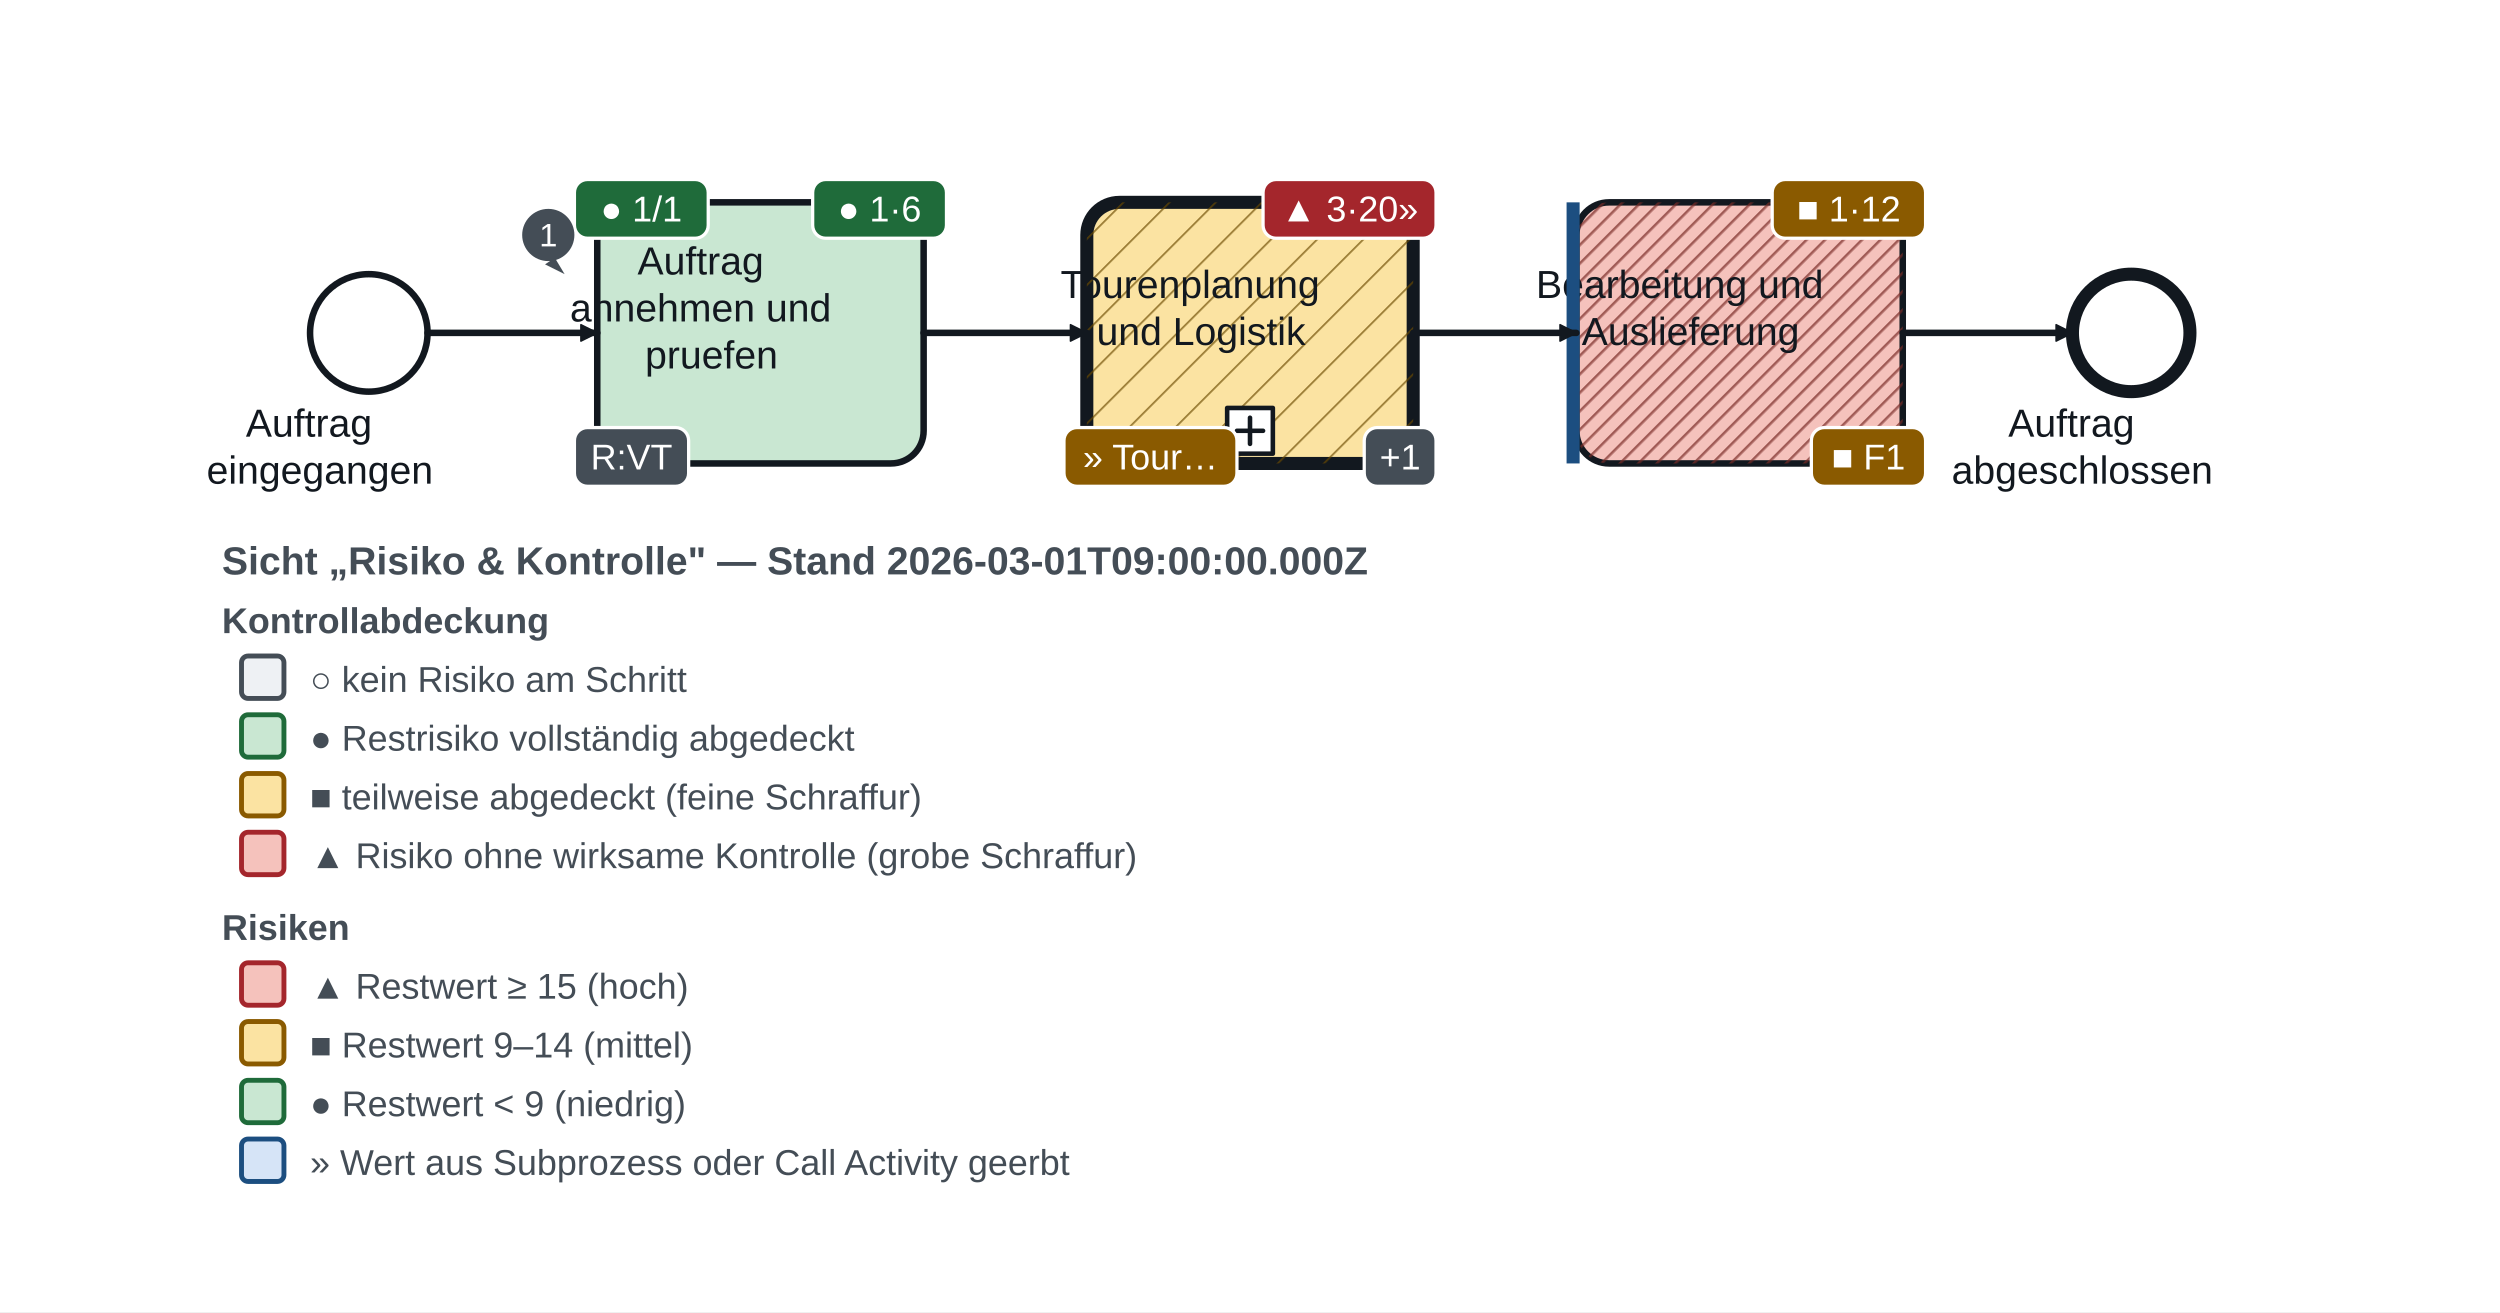
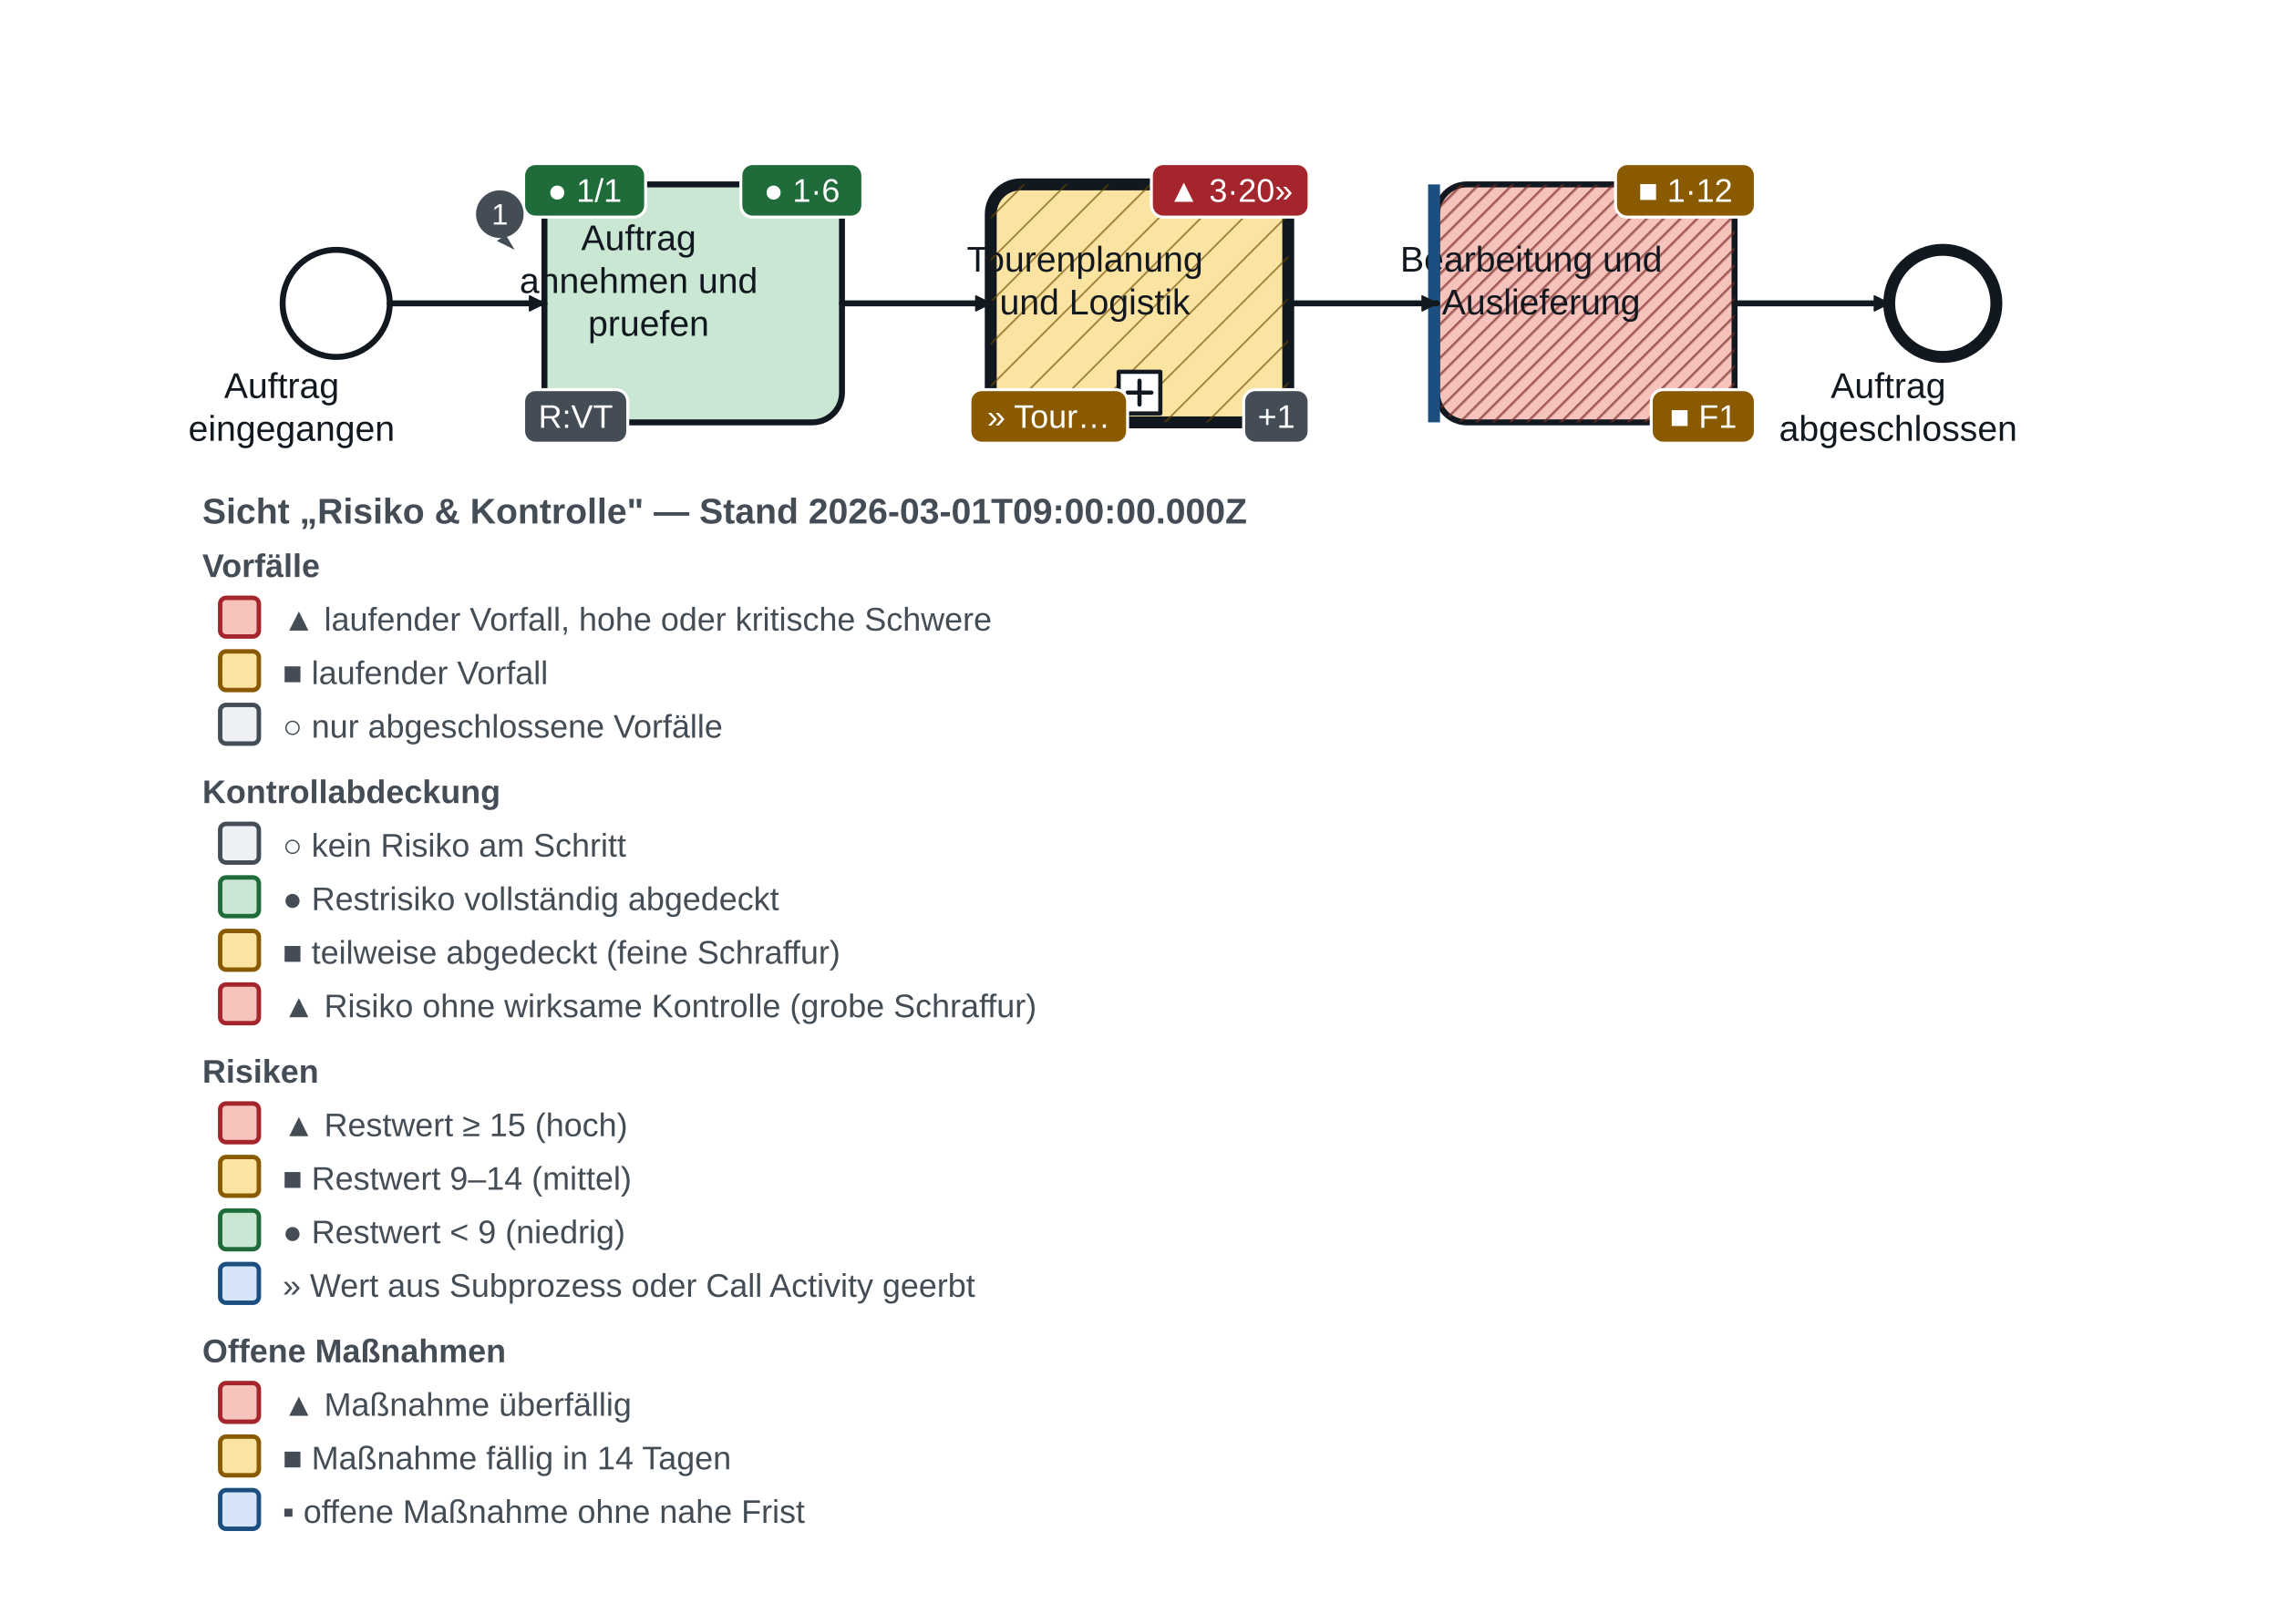
- <svg xmlns="http://www.w3.org/2000/svg" version="1.1" width="766" height="402" viewBox="57 18 766 402" role="img" class="arctos-bpmn" aria-labelledby="arctos-bpmn-title">
+ <svg xmlns="http://www.w3.org/2000/svg" version="1.1" width="766" height="546" viewBox="57 18 766 546" role="img" class="arctos-bpmn" aria-labelledby="arctos-bpmn-title">
  <defs id="arctos-grc-defs" data-grc="defs">
    <pattern id="arctos-grc-hatch-warn-light" width="10" height="10" patternUnits="userSpaceOnUse" patternTransform="rotate(45)">
      <line x1="0" y1="0" x2="0" y2="10" stroke="#6B4A00" stroke-width="1.1" opacity="0.65" />
    </pattern>
    <pattern id="arctos-grc-hatch-critical-heavy" width="4" height="4" patternUnits="userSpaceOnUse" patternTransform="rotate(45)">
      <line x1="0" y1="0" x2="0" y2="4" stroke="#7A2B27" stroke-width="1.6" opacity="0.65" />
    </pattern>
  </defs>
  <defs>
    <marker id="arctos-sequenceflow-end-d6-0" viewBox="0 0 20 20" refX="11" refY="10" markerWidth="10" markerHeight="10" orient="auto" markerUnits="userSpaceOnUse">
      <path d="M 1 5 L 11 10 L 1 15 z" fill="#12181f" stroke="#12181f" stroke-width="1" stroke-linejoin="round" stroke-dasharray="10000 1" />
    </marker>
  </defs>
-   <rect x="57" y="18" width="766" height="402" fill="#ffffff" aria-hidden="true" />
+   <rect x="57" y="18" width="766" height="546" fill="#ffffff" aria-hidden="true" />
  <g class="arctos-bpmn-layer">
    <g class="djs-element djs-shape" data-element-id="Task_OA_Annahme" role="button" aria-label="Aufgabe „Auftrag annehmen und pruefen“ Kontrollabdeckung 100 % des Restrisikos; alle Risiken haben eine wirksame Kontrolle. 1 Kontrolle, davon 1 wirksam. 1 Risiko, höchster Restwert 6 (niedrig), Summe 6. Durchführung: Vertrieb. Kommentare: 1 offen von 3." tabindex="-1" data-grc-base-label="Aufgabe „Auftrag annehmen und pruefen“">
      <g class="djs-visual" data-bpmn-type="bpmn:Task" aria-hidden="true">
        <rect x="240" y="80" width="100" height="80" rx="10" ry="10" class="bpmn-outline bpmn-activity" fill="#C9E7D2" stroke="#12181f" stroke-width="2" data-border="thin" data-grc-base-fill="#ffffff" data-grc-interactive="shape.activate" style="cursor: pointer;" />
        <text font-family="Arial, &quot;Helvetica Neue&quot;, Helvetica, &quot;Liberation Sans&quot;, sans-serif" font-size="12" fill="#12181f" text-anchor="middle" dominant-baseline="alphabetic" class="djs-label" xml:space="preserve">
          <tspan x="290" y="102.1">Auftrag</tspan>
          <tspan x="290" y="116.5">annehmen und</tspan>
          <tspan x="290" y="130.9">pruefen</tspan>
        </text>
      </g>
      <g class="arctos-grc-badge arctos-grc-badge-tr" aria-hidden="true" data-grc="badge" data-grc-interactive="badge.activate" style="cursor: pointer;">
        <rect x="306" y="73" width="41" height="18" rx="4" ry="4" fill="#1F6B3A" stroke="#ffffff" stroke-width="1" />
        <text x="326.5" y="85.85" text-anchor="middle" font-family="Arial, &quot;Helvetica Neue&quot;, Helvetica, &quot;Liberation Sans&quot;, sans-serif" font-size="11" fill="#FFFFFF">● 1·6</text>
      </g>
      <g class="arctos-grc-badge arctos-grc-badge-tl" aria-hidden="true" data-grc="badge" data-grc-interactive="badge.activate" style="cursor: pointer;">
        <rect x="233" y="73" width="41" height="18" rx="4" ry="4" fill="#1F6B3A" stroke="#ffffff" stroke-width="1" />
        <text x="253.5" y="85.85" text-anchor="middle" font-family="Arial, &quot;Helvetica Neue&quot;, Helvetica, &quot;Liberation Sans&quot;, sans-serif" font-size="11" fill="#FFFFFF">● 1/1</text>
      </g>
      <g class="arctos-grc-badge arctos-grc-badge-bl" aria-hidden="true" data-grc="badge" data-grc-interactive="badge.activate" style="cursor: pointer;">
        <rect x="233" y="149" width="35" height="18" rx="4" ry="4" fill="#444D56" stroke="#ffffff" stroke-width="1" />
        <text x="250.5" y="161.85" text-anchor="middle" font-family="Arial, &quot;Helvetica Neue&quot;, Helvetica, &quot;Liberation Sans&quot;, sans-serif" font-size="11" fill="#FFFFFF">R:VT</text>
      </g>
      <g class="arctos-grc-pin" aria-hidden="true" data-grc="pin" data-grc-interactive="pin.open" style="cursor: pointer;">
        <path d="M 225 82 a 8 8 0 1 1 -0.01 0 z M 227 97 l 3 5 l -6 -3 z" fill="#444D56" />
        <text x="225" y="93.5" text-anchor="middle" font-family="Arial, &quot;Helvetica Neue&quot;, Helvetica, &quot;Liberation Sans&quot;, sans-serif" font-size="10" fill="#FFFFFF">1</text>
      </g>
    </g>
    <g class="djs-element djs-shape" data-element-id="CallActivity_OA_Touren" role="button" aria-label="Aufruf eines Unterprozesses „Tourenplanung und Logistik“ Kontrollabdeckung 35 % des Restrisikos, geerbt aus „Tourenplanung&quot;. 3 Risiken, höchster Restwert 20 (hoch), Summe 34. Davon geerbt aus: Tourenplanung. Ruft den Prozess „Tourenplanung&quot; auf. Geerbt: 3 Risiken, höchster Restwert 20, Kontrollabdeckung 35 %, 2 offene Feststellungen. 1 weitere Hinweise: Durchführung: Disposition. Rechenschaft: Bereichsleitung." tabindex="-1" data-grc-base-label="Aufruf eines Unterprozesses „Tourenplanung und Logistik“">
      <g class="djs-visual" data-bpmn-type="bpmn:CallActivity" aria-hidden="true">
        <rect x="390" y="80" width="100" height="80" rx="10" ry="10" class="bpmn-outline bpmn-activity" fill="#FBE3A2" stroke="#12181f" stroke-width="4" data-border="thick" data-grc-base-fill="#ffffff" data-grc-interactive="shape.activate" style="cursor: pointer;" />
        <path d="M 400 80 L 480 80 A 10 10 0 0 1 490 90 L 490 150 A 10 10 0 0 1 480 160 L 400 160 A 10 10 0 0 1 390 150 L 390 90 A 10 10 0 0 1 400 80 z" fill="url(#arctos-grc-hatch-warn-light)" class="arctos-grc-hatch" aria-hidden="true" data-grc="hatch" />
        <g transform="translate(433 143) scale(1)" class="bpmn-activity-marker" data-marker="collapsed">
          <path d="M 0 0 L 14 0 L 14 14 L 0 14 z" fill="#ffffff" stroke="#12181f" stroke-width="1.4" stroke-linecap="round" stroke-linejoin="round" />
          <path d="M 7 3 L 7 11" fill="none" stroke="#12181f" stroke-width="1.4" stroke-linecap="round" stroke-linejoin="round" />
          <path d="M 3 7 L 11 7" fill="none" stroke="#12181f" stroke-width="1.4" stroke-linecap="round" stroke-linejoin="round" />
        </g>
        <text font-family="Arial, &quot;Helvetica Neue&quot;, Helvetica, &quot;Liberation Sans&quot;, sans-serif" font-size="12" fill="#12181f" text-anchor="middle" dominant-baseline="alphabetic" class="djs-label" xml:space="preserve">
          <tspan x="440" y="109.3">Tourenplanung</tspan>
          <tspan x="440" y="123.7">und Logistik</tspan>
        </text>
      </g>
      <g class="arctos-grc-badge arctos-grc-badge-tr" aria-hidden="true" data-grc="badge" data-grc-interactive="badge.activate" style="cursor: pointer;">
        <rect x="444" y="73" width="53" height="18" rx="4" ry="4" fill="#A4262C" stroke="#ffffff" stroke-width="1" />
        <text x="470.5" y="85.85" text-anchor="middle" font-family="Arial, &quot;Helvetica Neue&quot;, Helvetica, &quot;Liberation Sans&quot;, sans-serif" font-size="11" fill="#FFFFFF">▲ 3·20»</text>
      </g>
      <g class="arctos-grc-badge arctos-grc-badge-bl" aria-hidden="true" data-grc="badge" data-grc-interactive="badge.activate" style="cursor: pointer;">
        <rect x="383" y="149" width="53" height="18" rx="4" ry="4" fill="#8A5A00" stroke="#ffffff" stroke-width="1" />
        <text x="409.5" y="161.85" text-anchor="middle" font-family="Arial, &quot;Helvetica Neue&quot;, Helvetica, &quot;Liberation Sans&quot;, sans-serif" font-size="11" fill="#FFFFFF">» Tour…</text>
      </g>
      <g class="arctos-grc-badge arctos-grc-badge-br" aria-hidden="true" data-grc="badge" data-grc-interactive="overflow.open" style="cursor: pointer;">
        <rect x="475" y="149" width="22" height="18" rx="4" ry="4" fill="#444D56" stroke="#ffffff" stroke-width="1" />
        <text x="486" y="161.85" text-anchor="middle" font-family="Arial, &quot;Helvetica Neue&quot;, Helvetica, &quot;Liberation Sans&quot;, sans-serif" font-size="11" fill="#FFFFFF">+1</text>
      </g>
    </g>
    <g class="djs-element djs-shape" data-element-id="Task_OA_Auslieferung" role="button" aria-label="Aufgabe „Bearbeitung und Auslieferung“ Kontrollabdeckung 0 % des Restrisikos; 1 Risiko ohne wirksame Kontrolle: „Auslieferung ohne Empfangsbestätigung&quot; (Restwert 12). 1 Risiko, höchster Restwert 12 (mittel), Summe 12. 1 offene Feststellung, 1 fällig in 14 Tagen. 1. Verteidigungslinie." tabindex="-1" data-grc-base-label="Aufgabe „Bearbeitung und Auslieferung“">
      <g class="djs-visual" data-bpmn-type="bpmn:Task" aria-hidden="true">
        <rect x="540" y="80" width="100" height="80" rx="10" ry="10" class="bpmn-outline bpmn-activity" fill="#F5C2BC" stroke="#12181f" stroke-width="2" data-border="thin" data-grc-base-fill="#ffffff" data-grc-interactive="shape.activate" style="cursor: pointer;" />
        <path d="M 550 80 L 630 80 A 10 10 0 0 1 640 90 L 640 150 A 10 10 0 0 1 630 160 L 550 160 A 10 10 0 0 1 540 150 L 540 90 A 10 10 0 0 1 550 80 z" fill="url(#arctos-grc-hatch-critical-heavy)" class="arctos-grc-hatch" aria-hidden="true" data-grc="hatch" />
        <text font-family="Arial, &quot;Helvetica Neue&quot;, Helvetica, &quot;Liberation Sans&quot;, sans-serif" font-size="12" fill="#12181f" text-anchor="middle" dominant-baseline="alphabetic" class="djs-label" xml:space="preserve">
          <tspan x="590" y="109.3">Bearbeitung und</tspan>
          <tspan x="590" y="123.7">Auslieferung</tspan>
        </text>
      </g>
      <rect x="537" y="80" width="4" height="80" fill="#1C4E80" class="arctos-grc-lod" aria-hidden="true" data-grc="stripe" />
      <g class="arctos-grc-badge arctos-grc-badge-tr" aria-hidden="true" data-grc="badge" data-grc-interactive="badge.activate" style="cursor: pointer;">
        <rect x="600" y="73" width="47" height="18" rx="4" ry="4" fill="#8A5A00" stroke="#ffffff" stroke-width="1" />
        <text x="623.5" y="85.85" text-anchor="middle" font-family="Arial, &quot;Helvetica Neue&quot;, Helvetica, &quot;Liberation Sans&quot;, sans-serif" font-size="11" fill="#FFFFFF">■ 1·12</text>
      </g>
      <g class="arctos-grc-badge arctos-grc-badge-br" aria-hidden="true" data-grc="badge" data-grc-interactive="badge.activate" style="cursor: pointer;">
        <rect x="612" y="149" width="35" height="18" rx="4" ry="4" fill="#8A5A00" stroke="#ffffff" stroke-width="1" />
        <text x="629.5" y="161.85" text-anchor="middle" font-family="Arial, &quot;Helvetica Neue&quot;, Helvetica, &quot;Liberation Sans&quot;, sans-serif" font-size="11" fill="#FFFFFF">■ F1</text>
      </g>
    </g>
    <g class="djs-element djs-shape" data-element-id="Start_1403" role="button" aria-label="Startereignis „Auftrag eingegangen“" tabindex="-1">
      <g class="djs-visual" data-bpmn-type="bpmn:StartEvent" aria-hidden="true">
        <circle cx="170" cy="120" r="18" class="bpmn-outline bpmn-event" fill="#ffffff" stroke="#12181f" stroke-width="2" data-border="thin" />
      </g>
    </g>
    <g class="djs-element djs-shape" data-element-id="End_1403" role="button" aria-label="Endereignis „Auftrag abgeschlossen“" tabindex="-1">
      <g class="djs-visual" data-bpmn-type="bpmn:EndEvent" aria-hidden="true">
        <circle cx="710" cy="120" r="18" class="bpmn-outline bpmn-event" fill="#ffffff" stroke="#12181f" stroke-width="4" data-border="thick" />
      </g>
    </g>
    <g class="djs-element djs-connection" data-element-id="Flow_1403_1" role="img" aria-label="Sequenzfluss von Auftrag eingegangen nach Auftrag annehmen und pruefen" tabindex="-1">
      <g class="djs-visual" data-bpmn-type="bpmn:SequenceFlow" aria-hidden="true">
        <path d="M 188 120 L 240 120" class="bpmn-outline bpmn-connection" fill="none" stroke="#12181f" stroke-width="2" stroke-linecap="round" stroke-linejoin="round" marker-end="url(#arctos-sequenceflow-end-d6-0)" />
      </g>
    </g>
    <g class="djs-element djs-connection" data-element-id="Flow_1403_2" role="img" aria-label="Sequenzfluss von Auftrag annehmen und pruefen nach Tourenplanung und Logistik" tabindex="-1">
      <g class="djs-visual" data-bpmn-type="bpmn:SequenceFlow" aria-hidden="true">
        <path d="M 340 120 L 390 120" class="bpmn-outline bpmn-connection" fill="none" stroke="#12181f" stroke-width="2" stroke-linecap="round" stroke-linejoin="round" marker-end="url(#arctos-sequenceflow-end-d6-0)" />
      </g>
    </g>
    <g class="djs-element djs-connection" data-element-id="Flow_1403_3" role="img" aria-label="Sequenzfluss von Tourenplanung und Logistik nach Bearbeitung und Auslieferung" tabindex="-1">
      <g class="djs-visual" data-bpmn-type="bpmn:SequenceFlow" aria-hidden="true">
        <path d="M 490 120 L 540 120" class="bpmn-outline bpmn-connection" fill="none" stroke="#12181f" stroke-width="2" stroke-linecap="round" stroke-linejoin="round" marker-end="url(#arctos-sequenceflow-end-d6-0)" />
      </g>
    </g>
    <g class="djs-element djs-connection" data-element-id="Flow_1403_4" role="img" aria-label="Sequenzfluss von Bearbeitung und Auslieferung nach Auftrag abgeschlossen" tabindex="-1">
      <g class="djs-visual" data-bpmn-type="bpmn:SequenceFlow" aria-hidden="true">
        <path d="M 640 120 L 692 120" class="bpmn-outline bpmn-connection" fill="none" stroke="#12181f" stroke-width="2" stroke-linecap="round" stroke-linejoin="round" marker-end="url(#arctos-sequenceflow-end-d6-0)" />
      </g>
    </g>
    <g class="djs-element djs-label-shape" data-element-id="Start_1403_label" role="button" aria-label="Beschriftung Auftrag eingegangen" tabindex="-1">
      <g class="djs-visual" data-bpmn-type="label" aria-hidden="true">
        <text font-family="Arial, &quot;Helvetica Neue&quot;, Helvetica, &quot;Liberation Sans&quot;, sans-serif" font-size="12" fill="#12181f" text-anchor="middle" dominant-baseline="alphabetic" class="djs-label bpmn-external-label" xml:space="preserve">
          <tspan x="170" y="151.8">Auftrag</tspan>
          <tspan x="170" y="166.2">eingegangen</tspan>
        </text>
      </g>
    </g>
    <g class="djs-element djs-label-shape" data-element-id="End_1403_label" role="button" aria-label="Beschriftung Auftrag abgeschlossen" tabindex="-1">
      <g class="djs-visual" data-bpmn-type="label" aria-hidden="true">
        <text font-family="Arial, &quot;Helvetica Neue&quot;, Helvetica, &quot;Liberation Sans&quot;, sans-serif" font-size="12" fill="#12181f" text-anchor="middle" dominant-baseline="alphabetic" class="djs-label bpmn-external-label" xml:space="preserve">
          <tspan x="710" y="151.8">Auftrag</tspan>
          <tspan x="710" y="166.2">abgeschlossen</tspan>
        </text>
      </g>
    </g>
    <g class="arctos-grc-overlay" aria-hidden="true" data-grc="overlay">
      <g class="arctos-grc-legend" aria-hidden="true" data-grc="legend">
        <text x="125" y="194" font-family="Arial, &quot;Helvetica Neue&quot;, Helvetica, &quot;Liberation Sans&quot;, sans-serif" font-size="12" font-weight="bold" fill="#444D56">Sicht „Risiko &amp; Kontrolle" — Stand 2026-03-01T09:00:00.000Z</text>
-         <text x="125" y="212" font-family="Arial, &quot;Helvetica Neue&quot;, Helvetica, &quot;Liberation Sans&quot;, sans-serif" font-size="11" font-weight="bold" fill="#444D56">Kontrollabdeckung</text>
-         <rect x="131" y="219" width="13" height="13" rx="2" ry="2" fill="#EEF1F4" stroke="#444D56" stroke-width="1.5" />
-         <text x="152" y="230" font-family="Arial, &quot;Helvetica Neue&quot;, Helvetica, &quot;Liberation Sans&quot;, sans-serif" font-size="11" fill="#444D56">○ kein Risiko am Schritt</text>
-         <rect x="131" y="237" width="13" height="13" rx="2" ry="2" fill="#C9E7D2" stroke="#1F6B3A" stroke-width="1.5" />
-         <text x="152" y="248" font-family="Arial, &quot;Helvetica Neue&quot;, Helvetica, &quot;Liberation Sans&quot;, sans-serif" font-size="11" fill="#444D56">● Restrisiko vollständig abgedeckt</text>
-         <rect x="131" y="255" width="13" height="13" rx="2" ry="2" fill="#FBE3A2" stroke="#8A5A00" stroke-width="1.5" />
-         <text x="152" y="266" font-family="Arial, &quot;Helvetica Neue&quot;, Helvetica, &quot;Liberation Sans&quot;, sans-serif" font-size="11" fill="#444D56">■ teilweise abgedeckt (feine Schraffur)</text>
-         <rect x="131" y="273" width="13" height="13" rx="2" ry="2" fill="#F5C2BC" stroke="#A4262C" stroke-width="1.5" />
-         <text x="152" y="284" font-family="Arial, &quot;Helvetica Neue&quot;, Helvetica, &quot;Liberation Sans&quot;, sans-serif" font-size="11" fill="#444D56">▲ Risiko ohne wirksame Kontrolle (grobe Schraffur)</text>
-         <text x="125" y="306" font-family="Arial, &quot;Helvetica Neue&quot;, Helvetica, &quot;Liberation Sans&quot;, sans-serif" font-size="11" font-weight="bold" fill="#444D56">Risiken</text>
-         <rect x="131" y="313" width="13" height="13" rx="2" ry="2" fill="#F5C2BC" stroke="#A4262C" stroke-width="1.5" />
-         <text x="152" y="324" font-family="Arial, &quot;Helvetica Neue&quot;, Helvetica, &quot;Liberation Sans&quot;, sans-serif" font-size="11" fill="#444D56">▲ Restwert ≥ 15 (hoch)</text>
+         <text x="125" y="212" font-family="Arial, &quot;Helvetica Neue&quot;, Helvetica, &quot;Liberation Sans&quot;, sans-serif" font-size="11" font-weight="bold" fill="#444D56">Vorfälle</text>
+         <rect x="131" y="219" width="13" height="13" rx="2" ry="2" fill="#F5C2BC" stroke="#A4262C" stroke-width="1.5" />
+         <text x="152" y="230" font-family="Arial, &quot;Helvetica Neue&quot;, Helvetica, &quot;Liberation Sans&quot;, sans-serif" font-size="11" fill="#444D56">▲ laufender Vorfall, hohe oder kritische Schwere</text>
+         <rect x="131" y="237" width="13" height="13" rx="2" ry="2" fill="#FBE3A2" stroke="#8A5A00" stroke-width="1.5" />
+         <text x="152" y="248" font-family="Arial, &quot;Helvetica Neue&quot;, Helvetica, &quot;Liberation Sans&quot;, sans-serif" font-size="11" fill="#444D56">■ laufender Vorfall</text>
+         <rect x="131" y="255" width="13" height="13" rx="2" ry="2" fill="#EEF1F4" stroke="#444D56" stroke-width="1.5" />
+         <text x="152" y="266" font-family="Arial, &quot;Helvetica Neue&quot;, Helvetica, &quot;Liberation Sans&quot;, sans-serif" font-size="11" fill="#444D56">○ nur abgeschlossene Vorfälle</text>
+         <text x="125" y="288" font-family="Arial, &quot;Helvetica Neue&quot;, Helvetica, &quot;Liberation Sans&quot;, sans-serif" font-size="11" font-weight="bold" fill="#444D56">Kontrollabdeckung</text>
+         <rect x="131" y="295" width="13" height="13" rx="2" ry="2" fill="#EEF1F4" stroke="#444D56" stroke-width="1.5" />
+         <text x="152" y="306" font-family="Arial, &quot;Helvetica Neue&quot;, Helvetica, &quot;Liberation Sans&quot;, sans-serif" font-size="11" fill="#444D56">○ kein Risiko am Schritt</text>
+         <rect x="131" y="313" width="13" height="13" rx="2" ry="2" fill="#C9E7D2" stroke="#1F6B3A" stroke-width="1.5" />
+         <text x="152" y="324" font-family="Arial, &quot;Helvetica Neue&quot;, Helvetica, &quot;Liberation Sans&quot;, sans-serif" font-size="11" fill="#444D56">● Restrisiko vollständig abgedeckt</text>
        <rect x="131" y="331" width="13" height="13" rx="2" ry="2" fill="#FBE3A2" stroke="#8A5A00" stroke-width="1.5" />
-         <text x="152" y="342" font-family="Arial, &quot;Helvetica Neue&quot;, Helvetica, &quot;Liberation Sans&quot;, sans-serif" font-size="11" fill="#444D56">■ Restwert 9–14 (mittel)</text>
-         <rect x="131" y="349" width="13" height="13" rx="2" ry="2" fill="#C9E7D2" stroke="#1F6B3A" stroke-width="1.5" />
-         <text x="152" y="360" font-family="Arial, &quot;Helvetica Neue&quot;, Helvetica, &quot;Liberation Sans&quot;, sans-serif" font-size="11" fill="#444D56">● Restwert &lt; 9 (niedrig)</text>
-         <rect x="131" y="367" width="13" height="13" rx="2" ry="2" fill="#D6E4F7" stroke="#1C4E80" stroke-width="1.5" />
-         <text x="152" y="378" font-family="Arial, &quot;Helvetica Neue&quot;, Helvetica, &quot;Liberation Sans&quot;, sans-serif" font-size="11" fill="#444D56">» Wert aus Subprozess oder Call Activity geerbt</text>
+         <text x="152" y="342" font-family="Arial, &quot;Helvetica Neue&quot;, Helvetica, &quot;Liberation Sans&quot;, sans-serif" font-size="11" fill="#444D56">■ teilweise abgedeckt (feine Schraffur)</text>
+         <rect x="131" y="349" width="13" height="13" rx="2" ry="2" fill="#F5C2BC" stroke="#A4262C" stroke-width="1.5" />
+         <text x="152" y="360" font-family="Arial, &quot;Helvetica Neue&quot;, Helvetica, &quot;Liberation Sans&quot;, sans-serif" font-size="11" fill="#444D56">▲ Risiko ohne wirksame Kontrolle (grobe Schraffur)</text>
+         <text x="125" y="382" font-family="Arial, &quot;Helvetica Neue&quot;, Helvetica, &quot;Liberation Sans&quot;, sans-serif" font-size="11" font-weight="bold" fill="#444D56">Risiken</text>
+         <rect x="131" y="389" width="13" height="13" rx="2" ry="2" fill="#F5C2BC" stroke="#A4262C" stroke-width="1.5" />
+         <text x="152" y="400" font-family="Arial, &quot;Helvetica Neue&quot;, Helvetica, &quot;Liberation Sans&quot;, sans-serif" font-size="11" fill="#444D56">▲ Restwert ≥ 15 (hoch)</text>
+         <rect x="131" y="407" width="13" height="13" rx="2" ry="2" fill="#FBE3A2" stroke="#8A5A00" stroke-width="1.5" />
+         <text x="152" y="418" font-family="Arial, &quot;Helvetica Neue&quot;, Helvetica, &quot;Liberation Sans&quot;, sans-serif" font-size="11" fill="#444D56">■ Restwert 9–14 (mittel)</text>
+         <rect x="131" y="425" width="13" height="13" rx="2" ry="2" fill="#C9E7D2" stroke="#1F6B3A" stroke-width="1.5" />
+         <text x="152" y="436" font-family="Arial, &quot;Helvetica Neue&quot;, Helvetica, &quot;Liberation Sans&quot;, sans-serif" font-size="11" fill="#444D56">● Restwert &lt; 9 (niedrig)</text>
+         <rect x="131" y="443" width="13" height="13" rx="2" ry="2" fill="#D6E4F7" stroke="#1C4E80" stroke-width="1.5" />
+         <text x="152" y="454" font-family="Arial, &quot;Helvetica Neue&quot;, Helvetica, &quot;Liberation Sans&quot;, sans-serif" font-size="11" fill="#444D56">» Wert aus Subprozess oder Call Activity geerbt</text>
+         <text x="125" y="476" font-family="Arial, &quot;Helvetica Neue&quot;, Helvetica, &quot;Liberation Sans&quot;, sans-serif" font-size="11" font-weight="bold" fill="#444D56">Offene Maßnahmen</text>
+         <rect x="131" y="483" width="13" height="13" rx="2" ry="2" fill="#F5C2BC" stroke="#A4262C" stroke-width="1.5" />
+         <text x="152" y="494" font-family="Arial, &quot;Helvetica Neue&quot;, Helvetica, &quot;Liberation Sans&quot;, sans-serif" font-size="11" fill="#444D56">▲ Maßnahme überfällig</text>
+         <rect x="131" y="501" width="13" height="13" rx="2" ry="2" fill="#FBE3A2" stroke="#8A5A00" stroke-width="1.5" />
+         <text x="152" y="512" font-family="Arial, &quot;Helvetica Neue&quot;, Helvetica, &quot;Liberation Sans&quot;, sans-serif" font-size="11" fill="#444D56">■ Maßnahme fällig in 14 Tagen</text>
+         <rect x="131" y="519" width="13" height="13" rx="2" ry="2" fill="#D6E4F7" stroke="#1C4E80" stroke-width="1.5" />
+         <text x="152" y="530" font-family="Arial, &quot;Helvetica Neue&quot;, Helvetica, &quot;Liberation Sans&quot;, sans-serif" font-size="11" fill="#444D56">▪ offene Maßnahme ohne nahe Frist</text>
      </g>
    </g>
  </g>
</svg>
